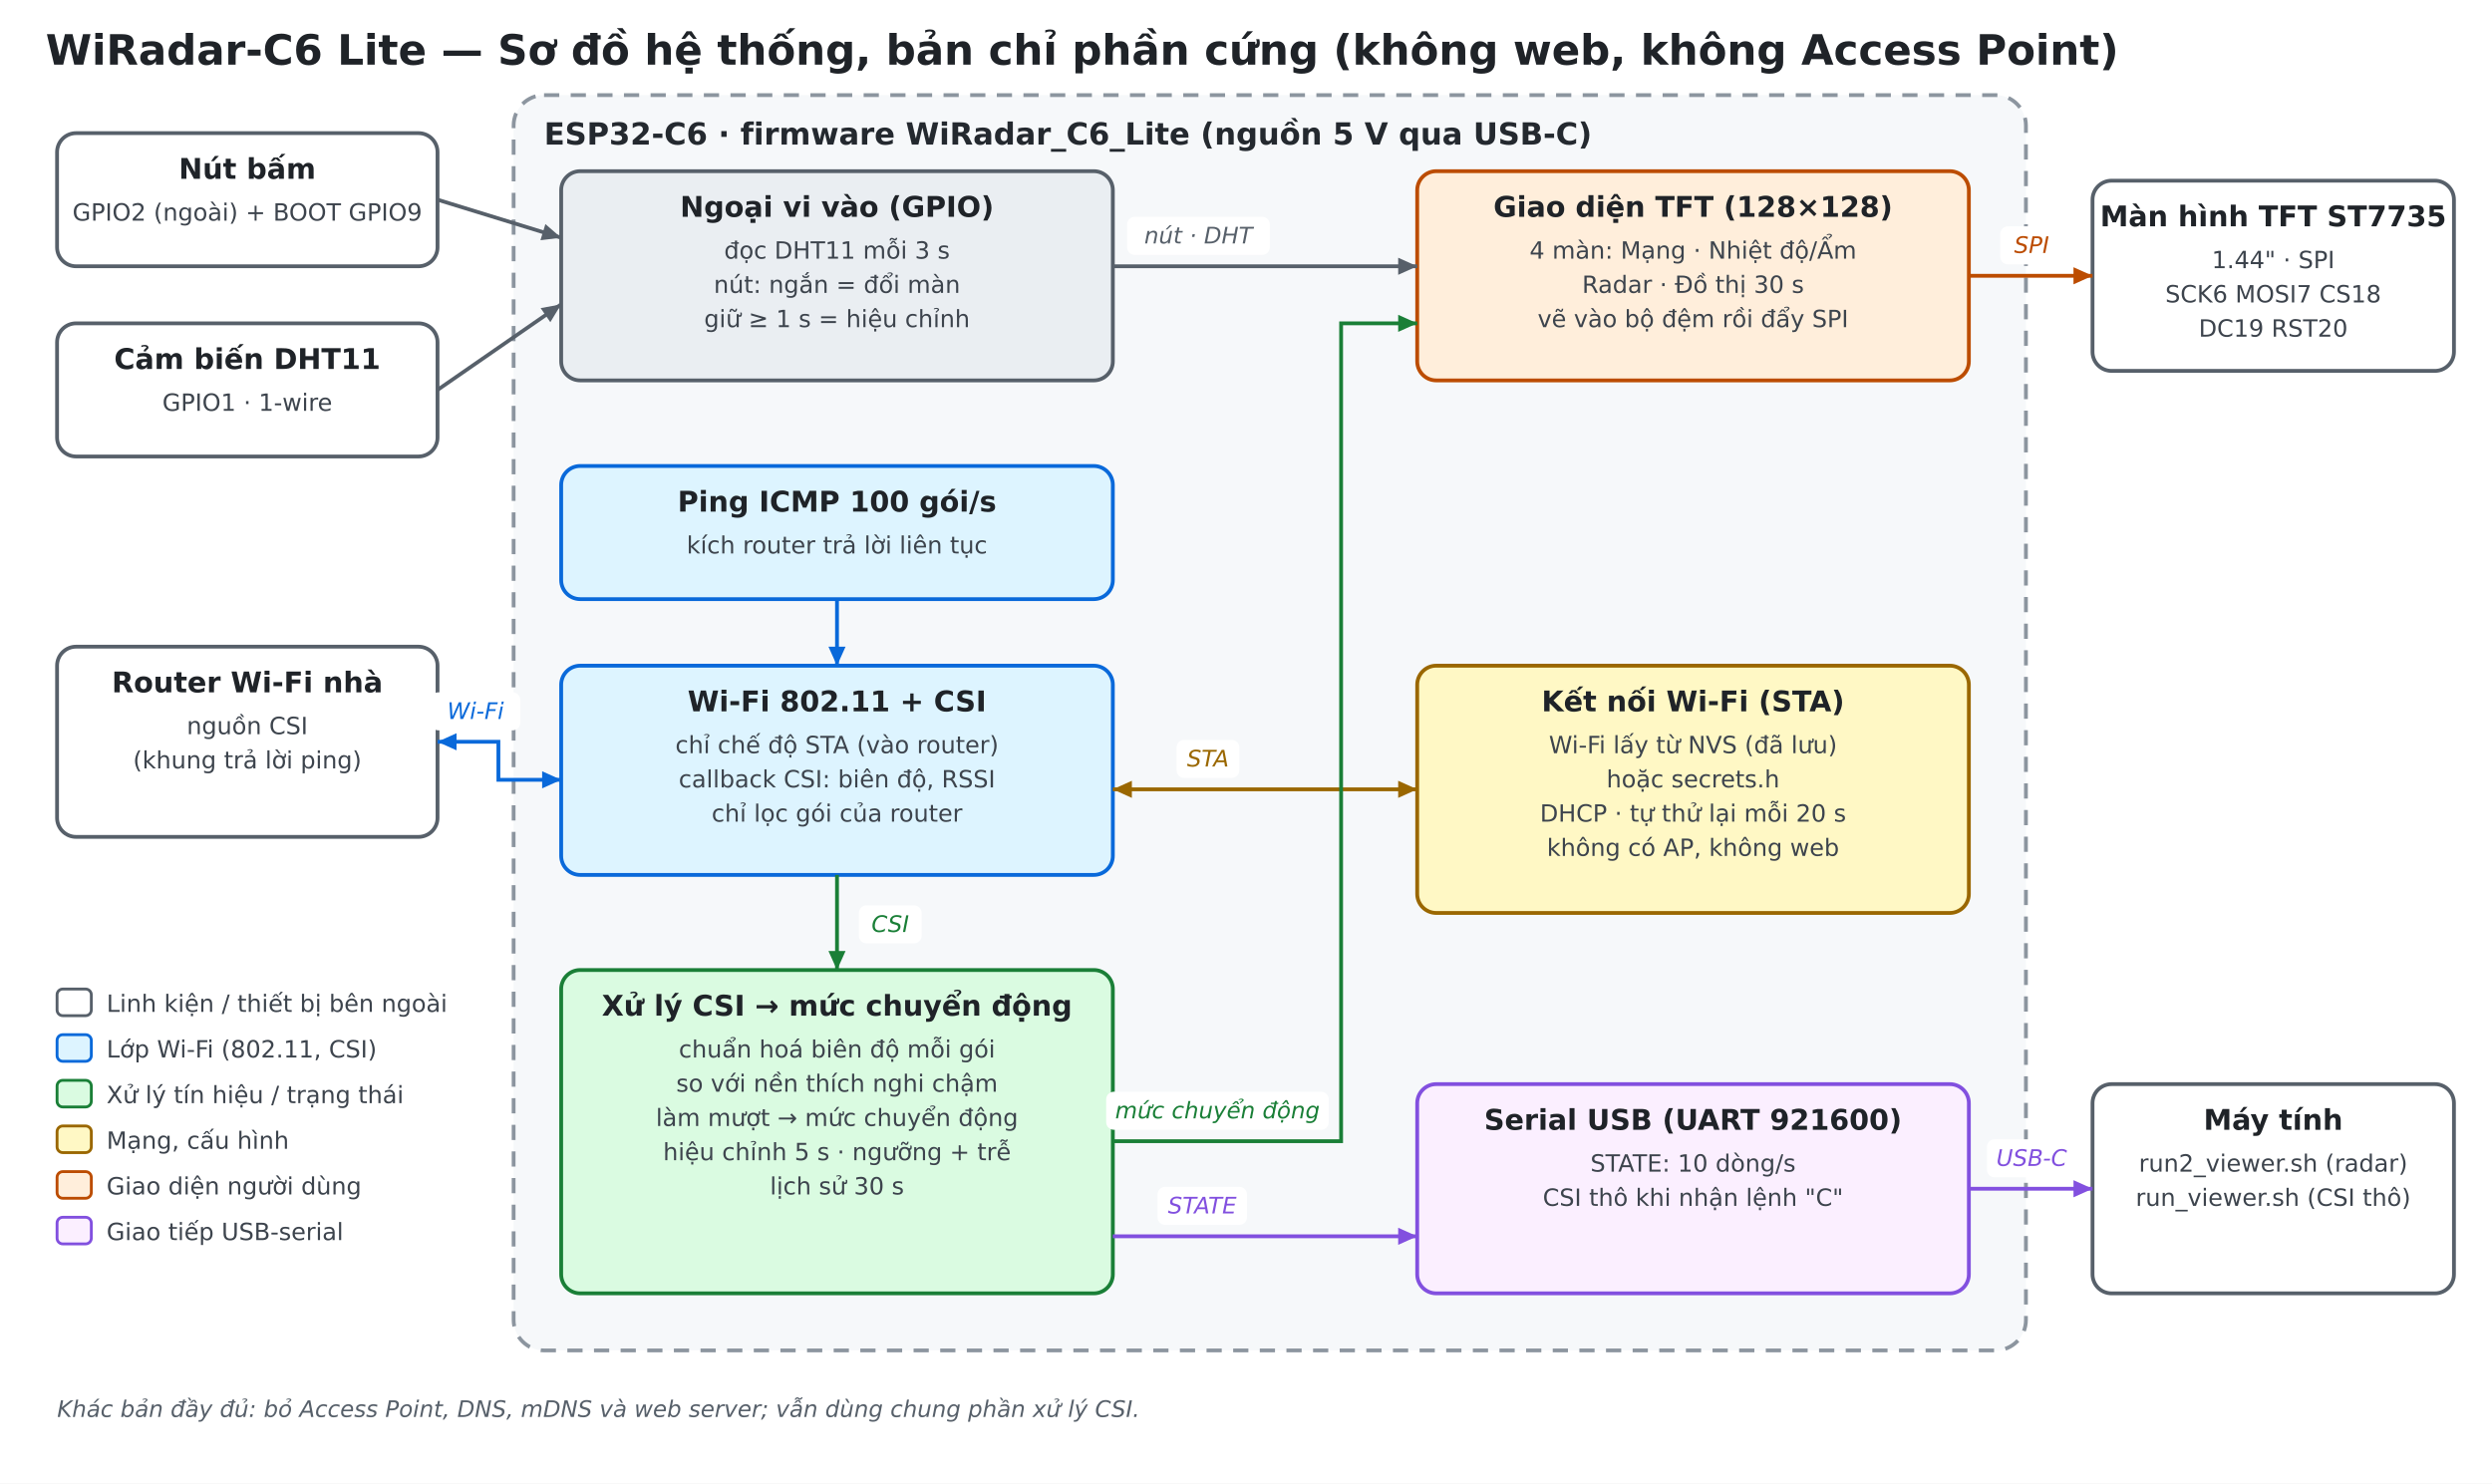
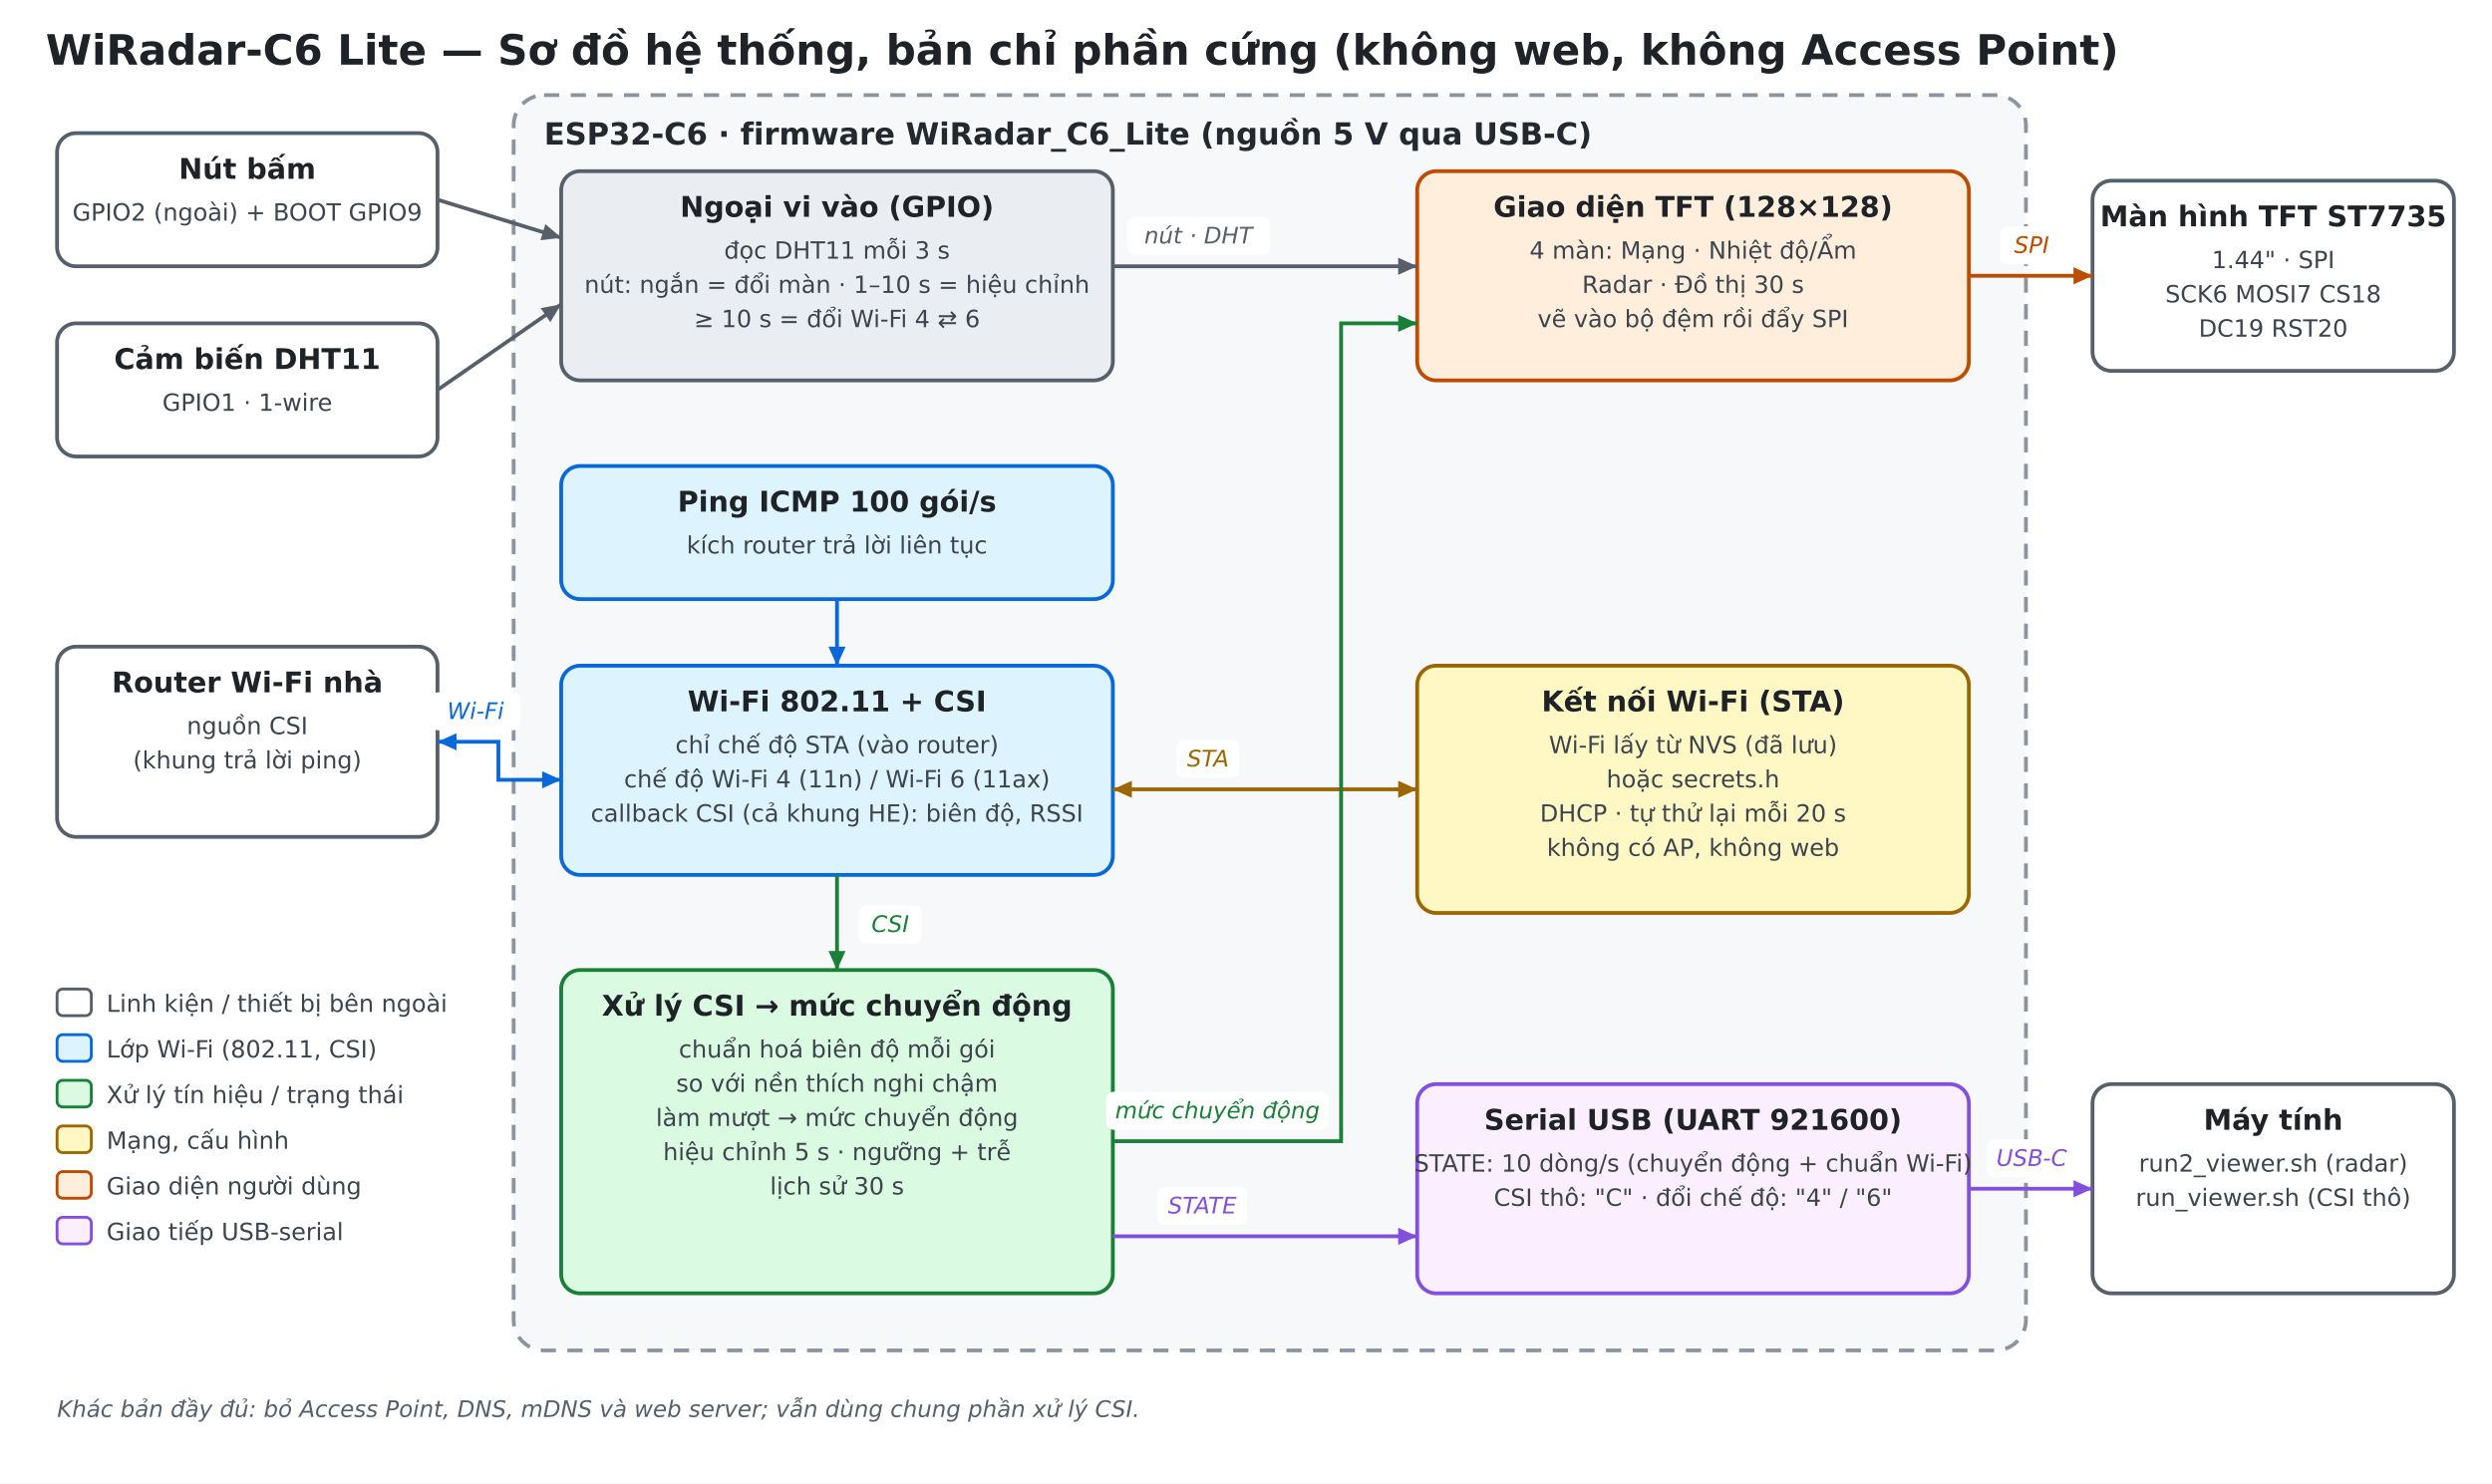
<svg xmlns="http://www.w3.org/2000/svg" width="1310" height="780" viewBox="0 0 1310 780">
  <rect width="1310" height="780" fill="#ffffff" />
  <text x="24" y="34" font-family="DejaVu Sans, Noto Sans, Arial, sans-serif" font-size="22" font-weight="700" font-style="normal" fill="#1f2328" text-anchor="start">WiRadar-C6 Lite — Sơ đồ hệ thống, bản chỉ phần cứng (không web, không Access Point)</text>
  <rect x="30" y="70" width="200" height="70" rx="10" fill="#ffffff" stroke="#57606a" stroke-width="2" />
  <text x="130.0" y="94" font-family="DejaVu Sans, Noto Sans, Arial, sans-serif" font-size="15" font-weight="700" font-style="normal" fill="#1f2328" text-anchor="middle">Nút bấm</text>
  <text x="130.0" y="116" font-family="DejaVu Sans, Noto Sans, Arial, sans-serif" font-size="12.5" font-weight="400" font-style="normal" fill="#3d444d" text-anchor="middle">GPIO2 (ngoài) + BOOT GPIO9</text>
  <rect x="30" y="170" width="200" height="70" rx="10" fill="#ffffff" stroke="#57606a" stroke-width="2" />
  <text x="130.0" y="194" font-family="DejaVu Sans, Noto Sans, Arial, sans-serif" font-size="15" font-weight="700" font-style="normal" fill="#1f2328" text-anchor="middle">Cảm biến DHT11</text>
  <text x="130.0" y="216" font-family="DejaVu Sans, Noto Sans, Arial, sans-serif" font-size="12.5" font-weight="400" font-style="normal" fill="#3d444d" text-anchor="middle">GPIO1 · 1-wire</text>
  <rect x="30" y="340" width="200" height="100" rx="10" fill="#ffffff" stroke="#57606a" stroke-width="2" />
  <text x="130.0" y="364" font-family="DejaVu Sans, Noto Sans, Arial, sans-serif" font-size="15" font-weight="700" font-style="normal" fill="#1f2328" text-anchor="middle">Router Wi-Fi nhà</text>
  <text x="130.0" y="386" font-family="DejaVu Sans, Noto Sans, Arial, sans-serif" font-size="12.5" font-weight="400" font-style="normal" fill="#3d444d" text-anchor="middle">nguồn CSI</text>
  <text x="130.0" y="404" font-family="DejaVu Sans, Noto Sans, Arial, sans-serif" font-size="12.5" font-weight="400" font-style="normal" fill="#3d444d" text-anchor="middle">(khung trả lời ping)</text>
  <rect x="270" y="50" width="795" height="660" rx="16" fill="#f6f8fa" stroke="#8c959f" stroke-width="2" stroke-dasharray="8 6" />
  <text x="286" y="76" font-family="DejaVu Sans, Noto Sans, Arial, sans-serif" font-size="16" font-weight="700" font-style="normal" fill="#24292f" text-anchor="start">ESP32-C6 · firmware WiRadar_C6_Lite   (nguồn 5 V qua USB-C)</text>
  <rect x="295" y="90" width="290" height="110" rx="10" fill="#eaeef2" stroke="#57606a" stroke-width="2" />
  <text x="440.0" y="114" font-family="DejaVu Sans, Noto Sans, Arial, sans-serif" font-size="15" font-weight="700" font-style="normal" fill="#1f2328" text-anchor="middle">Ngoại vi vào (GPIO)</text>
  <text x="440.0" y="136" font-family="DejaVu Sans, Noto Sans, Arial, sans-serif" font-size="12.5" font-weight="400" font-style="normal" fill="#3d444d" text-anchor="middle">đọc DHT11 mỗi 3 s</text>
-   <text x="440.0" y="154" font-family="DejaVu Sans, Noto Sans, Arial, sans-serif" font-size="12.5" font-weight="400" font-style="normal" fill="#3d444d" text-anchor="middle">nút: ngắn = đổi màn</text>
-   <text x="440.0" y="172" font-family="DejaVu Sans, Noto Sans, Arial, sans-serif" font-size="12.5" font-weight="400" font-style="normal" fill="#3d444d" text-anchor="middle">giữ ≥ 1 s = hiệu chỉnh</text>
+   <text x="440.0" y="154" font-family="DejaVu Sans, Noto Sans, Arial, sans-serif" font-size="12.5" font-weight="400" font-style="normal" fill="#3d444d" text-anchor="middle">nút: ngắn = đổi màn · 1–10 s = hiệu chỉnh</text>
+   <text x="440.0" y="172" font-family="DejaVu Sans, Noto Sans, Arial, sans-serif" font-size="12.5" font-weight="400" font-style="normal" fill="#3d444d" text-anchor="middle">≥ 10 s = đổi Wi-Fi 4 ⇄ 6</text>
  <rect x="295" y="245" width="290" height="70" rx="10" fill="#ddf4ff" stroke="#0969da" stroke-width="2" />
  <text x="440.0" y="269" font-family="DejaVu Sans, Noto Sans, Arial, sans-serif" font-size="15" font-weight="700" font-style="normal" fill="#1f2328" text-anchor="middle">Ping ICMP 100 gói/s</text>
  <text x="440.0" y="291" font-family="DejaVu Sans, Noto Sans, Arial, sans-serif" font-size="12.5" font-weight="400" font-style="normal" fill="#3d444d" text-anchor="middle">kích router trả lời liên tục</text>
  <rect x="295" y="350" width="290" height="110" rx="10" fill="#ddf4ff" stroke="#0969da" stroke-width="2" />
  <text x="440.0" y="374" font-family="DejaVu Sans, Noto Sans, Arial, sans-serif" font-size="15" font-weight="700" font-style="normal" fill="#1f2328" text-anchor="middle">Wi-Fi 802.11 + CSI</text>
  <text x="440.0" y="396" font-family="DejaVu Sans, Noto Sans, Arial, sans-serif" font-size="12.5" font-weight="400" font-style="normal" fill="#3d444d" text-anchor="middle">chỉ chế độ STA (vào router)</text>
-   <text x="440.0" y="414" font-family="DejaVu Sans, Noto Sans, Arial, sans-serif" font-size="12.5" font-weight="400" font-style="normal" fill="#3d444d" text-anchor="middle">callback CSI: biên độ, RSSI</text>
-   <text x="440.0" y="432" font-family="DejaVu Sans, Noto Sans, Arial, sans-serif" font-size="12.5" font-weight="400" font-style="normal" fill="#3d444d" text-anchor="middle">chỉ lọc gói của router</text>
+   <text x="440.0" y="414" font-family="DejaVu Sans, Noto Sans, Arial, sans-serif" font-size="12.5" font-weight="400" font-style="normal" fill="#3d444d" text-anchor="middle">chế độ Wi-Fi 4 (11n) / Wi-Fi 6 (11ax)</text>
+   <text x="440.0" y="432" font-family="DejaVu Sans, Noto Sans, Arial, sans-serif" font-size="12.5" font-weight="400" font-style="normal" fill="#3d444d" text-anchor="middle">callback CSI (cả khung HE): biên độ, RSSI</text>
  <rect x="295" y="510" width="290" height="170" rx="10" fill="#dafbe1" stroke="#1a7f37" stroke-width="2" />
  <text x="440.0" y="534" font-family="DejaVu Sans, Noto Sans, Arial, sans-serif" font-size="15" font-weight="700" font-style="normal" fill="#1f2328" text-anchor="middle">Xử lý CSI → mức chuyển động</text>
  <text x="440.0" y="556" font-family="DejaVu Sans, Noto Sans, Arial, sans-serif" font-size="12.5" font-weight="400" font-style="normal" fill="#3d444d" text-anchor="middle">chuẩn hoá biên độ mỗi gói</text>
  <text x="440.0" y="574" font-family="DejaVu Sans, Noto Sans, Arial, sans-serif" font-size="12.5" font-weight="400" font-style="normal" fill="#3d444d" text-anchor="middle">so với nền thích nghi chậm</text>
  <text x="440.0" y="592" font-family="DejaVu Sans, Noto Sans, Arial, sans-serif" font-size="12.5" font-weight="400" font-style="normal" fill="#3d444d" text-anchor="middle">làm mượt → mức chuyển động</text>
  <text x="440.0" y="610" font-family="DejaVu Sans, Noto Sans, Arial, sans-serif" font-size="12.5" font-weight="400" font-style="normal" fill="#3d444d" text-anchor="middle">hiệu chỉnh 5 s · ngưỡng + trễ</text>
  <text x="440.0" y="628" font-family="DejaVu Sans, Noto Sans, Arial, sans-serif" font-size="12.5" font-weight="400" font-style="normal" fill="#3d444d" text-anchor="middle">lịch sử 30 s</text>
  <rect x="745" y="90" width="290" height="110" rx="10" fill="#ffeedb" stroke="#bc4c00" stroke-width="2" />
  <text x="890.0" y="114" font-family="DejaVu Sans, Noto Sans, Arial, sans-serif" font-size="15" font-weight="700" font-style="normal" fill="#1f2328" text-anchor="middle">Giao diện TFT (128×128)</text>
  <text x="890.0" y="136" font-family="DejaVu Sans, Noto Sans, Arial, sans-serif" font-size="12.5" font-weight="400" font-style="normal" fill="#3d444d" text-anchor="middle">4 màn: Mạng · Nhiệt độ/Ẩm</text>
  <text x="890.0" y="154" font-family="DejaVu Sans, Noto Sans, Arial, sans-serif" font-size="12.5" font-weight="400" font-style="normal" fill="#3d444d" text-anchor="middle">Radar · Đồ thị 30 s</text>
  <text x="890.0" y="172" font-family="DejaVu Sans, Noto Sans, Arial, sans-serif" font-size="12.5" font-weight="400" font-style="normal" fill="#3d444d" text-anchor="middle">vẽ vào bộ đệm rồi đẩy SPI</text>
  <rect x="745" y="350" width="290" height="130" rx="10" fill="#fff8c5" stroke="#9a6700" stroke-width="2" />
  <text x="890.0" y="374" font-family="DejaVu Sans, Noto Sans, Arial, sans-serif" font-size="15" font-weight="700" font-style="normal" fill="#1f2328" text-anchor="middle">Kết nối Wi-Fi (STA)</text>
  <text x="890.0" y="396" font-family="DejaVu Sans, Noto Sans, Arial, sans-serif" font-size="12.5" font-weight="400" font-style="normal" fill="#3d444d" text-anchor="middle">Wi-Fi lấy từ NVS (đã lưu)</text>
  <text x="890.0" y="414" font-family="DejaVu Sans, Noto Sans, Arial, sans-serif" font-size="12.5" font-weight="400" font-style="normal" fill="#3d444d" text-anchor="middle">hoặc secrets.h</text>
  <text x="890.0" y="432" font-family="DejaVu Sans, Noto Sans, Arial, sans-serif" font-size="12.5" font-weight="400" font-style="normal" fill="#3d444d" text-anchor="middle">DHCP · tự thử lại mỗi 20 s</text>
  <text x="890.0" y="450" font-family="DejaVu Sans, Noto Sans, Arial, sans-serif" font-size="12.5" font-weight="400" font-style="normal" fill="#3d444d" text-anchor="middle">không có AP, không web</text>
  <rect x="745" y="570" width="290" height="110" rx="10" fill="#fbefff" stroke="#8250df" stroke-width="2" />
  <text x="890.0" y="594" font-family="DejaVu Sans, Noto Sans, Arial, sans-serif" font-size="15" font-weight="700" font-style="normal" fill="#1f2328" text-anchor="middle">Serial USB (UART 921600)</text>
-   <text x="890.0" y="616" font-family="DejaVu Sans, Noto Sans, Arial, sans-serif" font-size="12.5" font-weight="400" font-style="normal" fill="#3d444d" text-anchor="middle">STATE: 10 dòng/s</text>
-   <text x="890.0" y="634" font-family="DejaVu Sans, Noto Sans, Arial, sans-serif" font-size="12.5" font-weight="400" font-style="normal" fill="#3d444d" text-anchor="middle">CSI thô khi nhận lệnh "C"</text>
+   <text x="890.0" y="616" font-family="DejaVu Sans, Noto Sans, Arial, sans-serif" font-size="12.5" font-weight="400" font-style="normal" fill="#3d444d" text-anchor="middle">STATE: 10 dòng/s (chuyển động + chuẩn Wi-Fi)</text>
+   <text x="890.0" y="634" font-family="DejaVu Sans, Noto Sans, Arial, sans-serif" font-size="12.5" font-weight="400" font-style="normal" fill="#3d444d" text-anchor="middle">CSI thô: "C" · đổi chế độ: "4" / "6"</text>
  <rect x="1100" y="95" width="190" height="100" rx="10" fill="#ffffff" stroke="#57606a" stroke-width="2" />
  <text x="1195.0" y="119" font-family="DejaVu Sans, Noto Sans, Arial, sans-serif" font-size="15" font-weight="700" font-style="normal" fill="#1f2328" text-anchor="middle">Màn hình TFT ST7735</text>
  <text x="1195.0" y="141" font-family="DejaVu Sans, Noto Sans, Arial, sans-serif" font-size="12.5" font-weight="400" font-style="normal" fill="#3d444d" text-anchor="middle">1.44" · SPI</text>
  <text x="1195.0" y="159" font-family="DejaVu Sans, Noto Sans, Arial, sans-serif" font-size="12.5" font-weight="400" font-style="normal" fill="#3d444d" text-anchor="middle">SCK6 MOSI7 CS18</text>
  <text x="1195.0" y="177" font-family="DejaVu Sans, Noto Sans, Arial, sans-serif" font-size="12.5" font-weight="400" font-style="normal" fill="#3d444d" text-anchor="middle">DC19 RST20</text>
  <rect x="1100" y="570" width="190" height="110" rx="10" fill="#ffffff" stroke="#57606a" stroke-width="2" />
  <text x="1195.0" y="594" font-family="DejaVu Sans, Noto Sans, Arial, sans-serif" font-size="15" font-weight="700" font-style="normal" fill="#1f2328" text-anchor="middle">Máy tính</text>
  <text x="1195.0" y="616" font-family="DejaVu Sans, Noto Sans, Arial, sans-serif" font-size="12.5" font-weight="400" font-style="normal" fill="#3d444d" text-anchor="middle">run2_viewer.sh (radar)</text>
  <text x="1195.0" y="634" font-family="DejaVu Sans, Noto Sans, Arial, sans-serif" font-size="12.5" font-weight="400" font-style="normal" fill="#3d444d" text-anchor="middle">run_viewer.sh (CSI thô)</text>
  <path d="M230,105 L295,125" fill="none" stroke="#57606a" stroke-width="2" />
  <polygon points="295.0,125.0 284.1,126.3 286.7,117.8" fill="#57606a" />
  <path d="M230,205 L295,160" fill="none" stroke="#57606a" stroke-width="2" />
  <polygon points="295.0,160.0 289.3,169.4 284.2,162.0" fill="#57606a" />
  <path d="M230,390 L262,390 L262,410 L295,410" fill="none" stroke="#0969da" stroke-width="2" />
  <polygon points="295.0,410.0 285.0,414.5 285.0,405.5" fill="#0969da" />
  <polygon points="230.0,390.0 240.0,385.5 240.0,394.5" fill="#0969da" />
  <rect x="226.5" y="364" width="47.0" height="20" rx="4" fill="#ffffff" />
  <text x="250" y="378" font-family="DejaVu Sans, Noto Sans, Arial, sans-serif" font-size="12" font-weight="400" font-style="italic" fill="#0969da" text-anchor="middle">Wi-Fi</text>
  <path d="M440,315 L440,350" fill="none" stroke="#0969da" stroke-width="2" />
  <polygon points="440.0,350.0 435.5,340.0 444.5,340.0" fill="#0969da" />
  <path d="M440,460 L440,510" fill="none" stroke="#1a7f37" stroke-width="2" />
  <polygon points="440.0,510.0 435.5,500.0 444.5,500.0" fill="#1a7f37" />
  <rect x="451.5" y="476" width="33.0" height="20" rx="4" fill="#ffffff" />
  <text x="468" y="490" font-family="DejaVu Sans, Noto Sans, Arial, sans-serif" font-size="12" font-weight="400" font-style="italic" fill="#1a7f37" text-anchor="middle">CSI</text>
  <path d="M585,140 L745,140" fill="none" stroke="#57606a" stroke-width="2" />
  <polygon points="745.0,140.0 735.0,144.5 735.0,135.5" fill="#57606a" />
  <rect x="592.5" y="114" width="75.0" height="20" rx="4" fill="#ffffff" />
  <text x="630" y="128" font-family="DejaVu Sans, Noto Sans, Arial, sans-serif" font-size="12" font-weight="400" font-style="italic" fill="#57606a" text-anchor="middle">nút · DHT</text>
  <path d="M585,415 L745,415" fill="none" stroke="#9a6700" stroke-width="2" />
  <polygon points="745.0,415.0 735.0,419.5 735.0,410.5" fill="#9a6700" />
  <polygon points="585.0,415.0 595.0,410.5 595.0,419.5" fill="#9a6700" />
  <rect x="618.5" y="389" width="33.0" height="20" rx="4" fill="#ffffff" />
  <text x="635" y="403" font-family="DejaVu Sans, Noto Sans, Arial, sans-serif" font-size="12" font-weight="400" font-style="italic" fill="#9a6700" text-anchor="middle">STA</text>
  <path d="M585,600 L705,600 L705,170 L745,170" fill="none" stroke="#1a7f37" stroke-width="2" />
  <polygon points="745.0,170.0 735.0,174.5 735.0,165.5" fill="#1a7f37" />
  <rect x="581.5" y="574" width="117.0" height="20" rx="4" fill="#ffffff" />
  <text x="640" y="588" font-family="DejaVu Sans, Noto Sans, Arial, sans-serif" font-size="12" font-weight="400" font-style="italic" fill="#1a7f37" text-anchor="middle">mức chuyển động</text>
  <path d="M585,650 L745,650" fill="none" stroke="#8250df" stroke-width="2" />
  <polygon points="745.0,650.0 735.0,654.5 735.0,645.5" fill="#8250df" />
  <rect x="608.5" y="624" width="47.0" height="20" rx="4" fill="#ffffff" />
  <text x="632" y="638" font-family="DejaVu Sans, Noto Sans, Arial, sans-serif" font-size="12" font-weight="400" font-style="italic" fill="#8250df" text-anchor="middle">STATE</text>
  <path d="M1035,145 L1100,145" fill="none" stroke="#bc4c00" stroke-width="2" />
  <polygon points="1100.0,145.0 1090.0,149.5 1090.0,140.5" fill="#bc4c00" />
  <rect x="1051.5" y="119" width="33.0" height="20" rx="4" fill="#ffffff" />
  <text x="1068" y="133" font-family="DejaVu Sans, Noto Sans, Arial, sans-serif" font-size="12" font-weight="400" font-style="italic" fill="#bc4c00" text-anchor="middle">SPI</text>
  <path d="M1035,625 L1100,625" fill="none" stroke="#8250df" stroke-width="2" />
  <polygon points="1100.0,625.0 1090.0,629.5 1090.0,620.5" fill="#8250df" />
  <rect x="1044.5" y="599" width="47.0" height="20" rx="4" fill="#ffffff" />
  <text x="1068" y="613" font-family="DejaVu Sans, Noto Sans, Arial, sans-serif" font-size="12" font-weight="400" font-style="italic" fill="#8250df" text-anchor="middle">USB-C</text>
  <rect x="30" y="520" width="18" height="14" rx="3" fill="#ffffff" stroke="#57606a" stroke-width="1.5" />
  <text x="56" y="532" font-family="DejaVu Sans, Noto Sans, Arial, sans-serif" font-size="12.5" font-weight="400" font-style="normal" fill="#3d444d" text-anchor="start">Linh kiện / thiết bị bên ngoài</text>
  <rect x="30" y="544" width="18" height="14" rx="3" fill="#ddf4ff" stroke="#0969da" stroke-width="1.5" />
  <text x="56" y="556" font-family="DejaVu Sans, Noto Sans, Arial, sans-serif" font-size="12.5" font-weight="400" font-style="normal" fill="#3d444d" text-anchor="start">Lớp Wi-Fi (802.11, CSI)</text>
  <rect x="30" y="568" width="18" height="14" rx="3" fill="#dafbe1" stroke="#1a7f37" stroke-width="1.5" />
  <text x="56" y="580" font-family="DejaVu Sans, Noto Sans, Arial, sans-serif" font-size="12.5" font-weight="400" font-style="normal" fill="#3d444d" text-anchor="start">Xử lý tín hiệu / trạng thái</text>
  <rect x="30" y="592" width="18" height="14" rx="3" fill="#fff8c5" stroke="#9a6700" stroke-width="1.5" />
  <text x="56" y="604" font-family="DejaVu Sans, Noto Sans, Arial, sans-serif" font-size="12.5" font-weight="400" font-style="normal" fill="#3d444d" text-anchor="start">Mạng, cấu hình</text>
  <rect x="30" y="616" width="18" height="14" rx="3" fill="#ffeedb" stroke="#bc4c00" stroke-width="1.5" />
  <text x="56" y="628" font-family="DejaVu Sans, Noto Sans, Arial, sans-serif" font-size="12.5" font-weight="400" font-style="normal" fill="#3d444d" text-anchor="start">Giao diện người dùng</text>
  <rect x="30" y="640" width="18" height="14" rx="3" fill="#fbefff" stroke="#8250df" stroke-width="1.5" />
  <text x="56" y="652" font-family="DejaVu Sans, Noto Sans, Arial, sans-serif" font-size="12.5" font-weight="400" font-style="normal" fill="#3d444d" text-anchor="start">Giao tiếp USB-serial</text>
  <text x="30" y="745" font-family="DejaVu Sans, Noto Sans, Arial, sans-serif" font-size="12" font-weight="400" font-style="italic" fill="#57606a" text-anchor="start">Khác bản đầy đủ: bỏ Access Point, DNS, mDNS và web server; vẫn dùng chung phần xử lý CSI.</text>
</svg>
